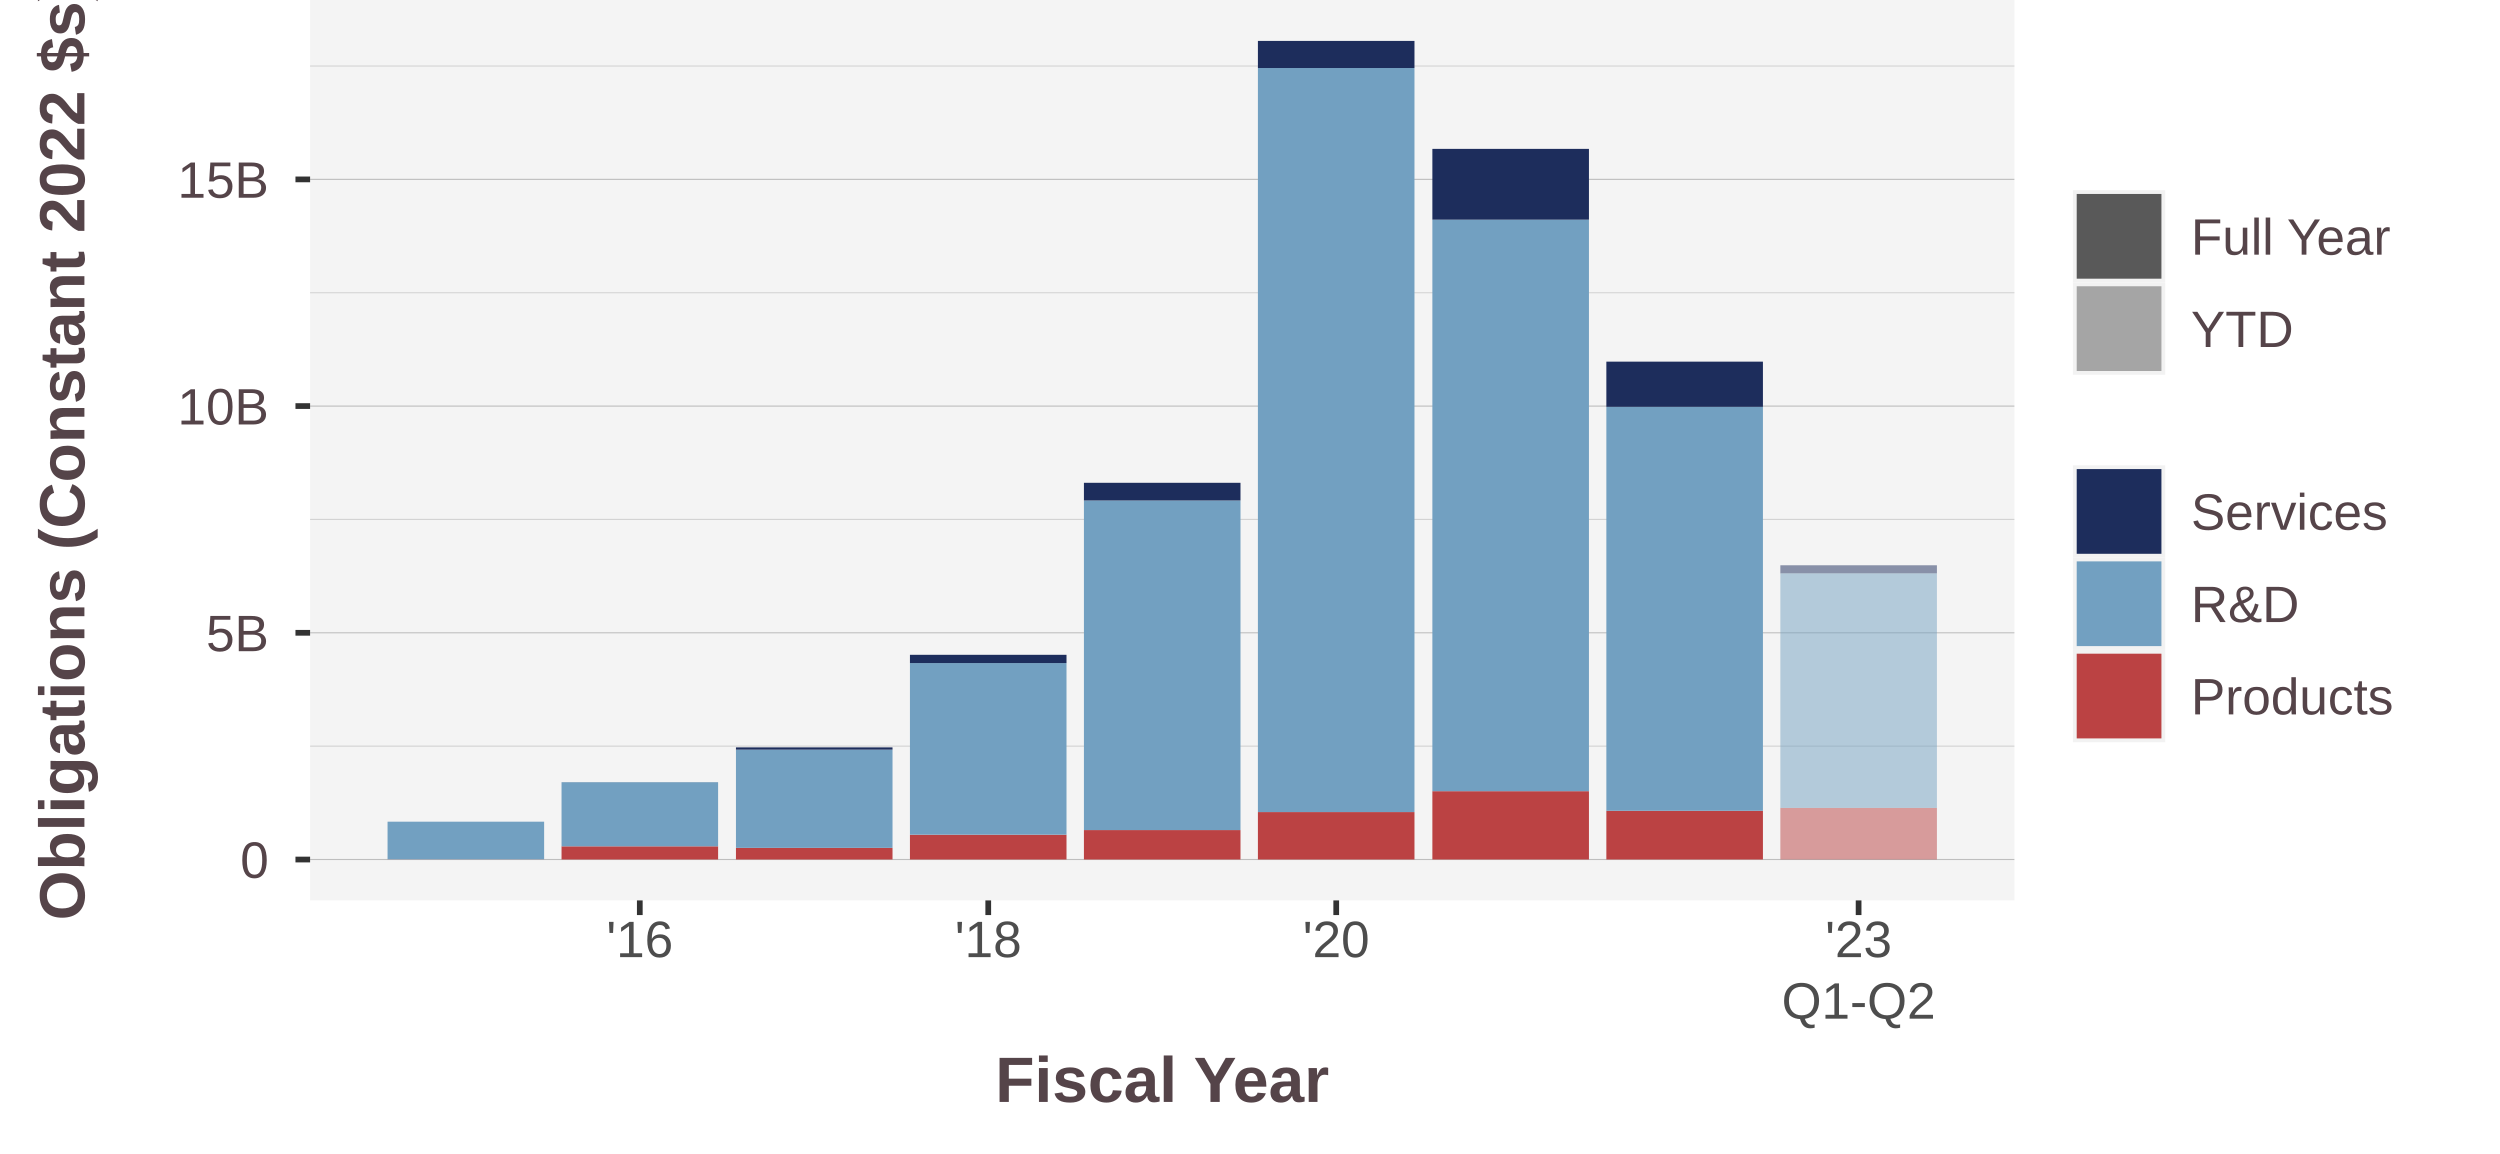
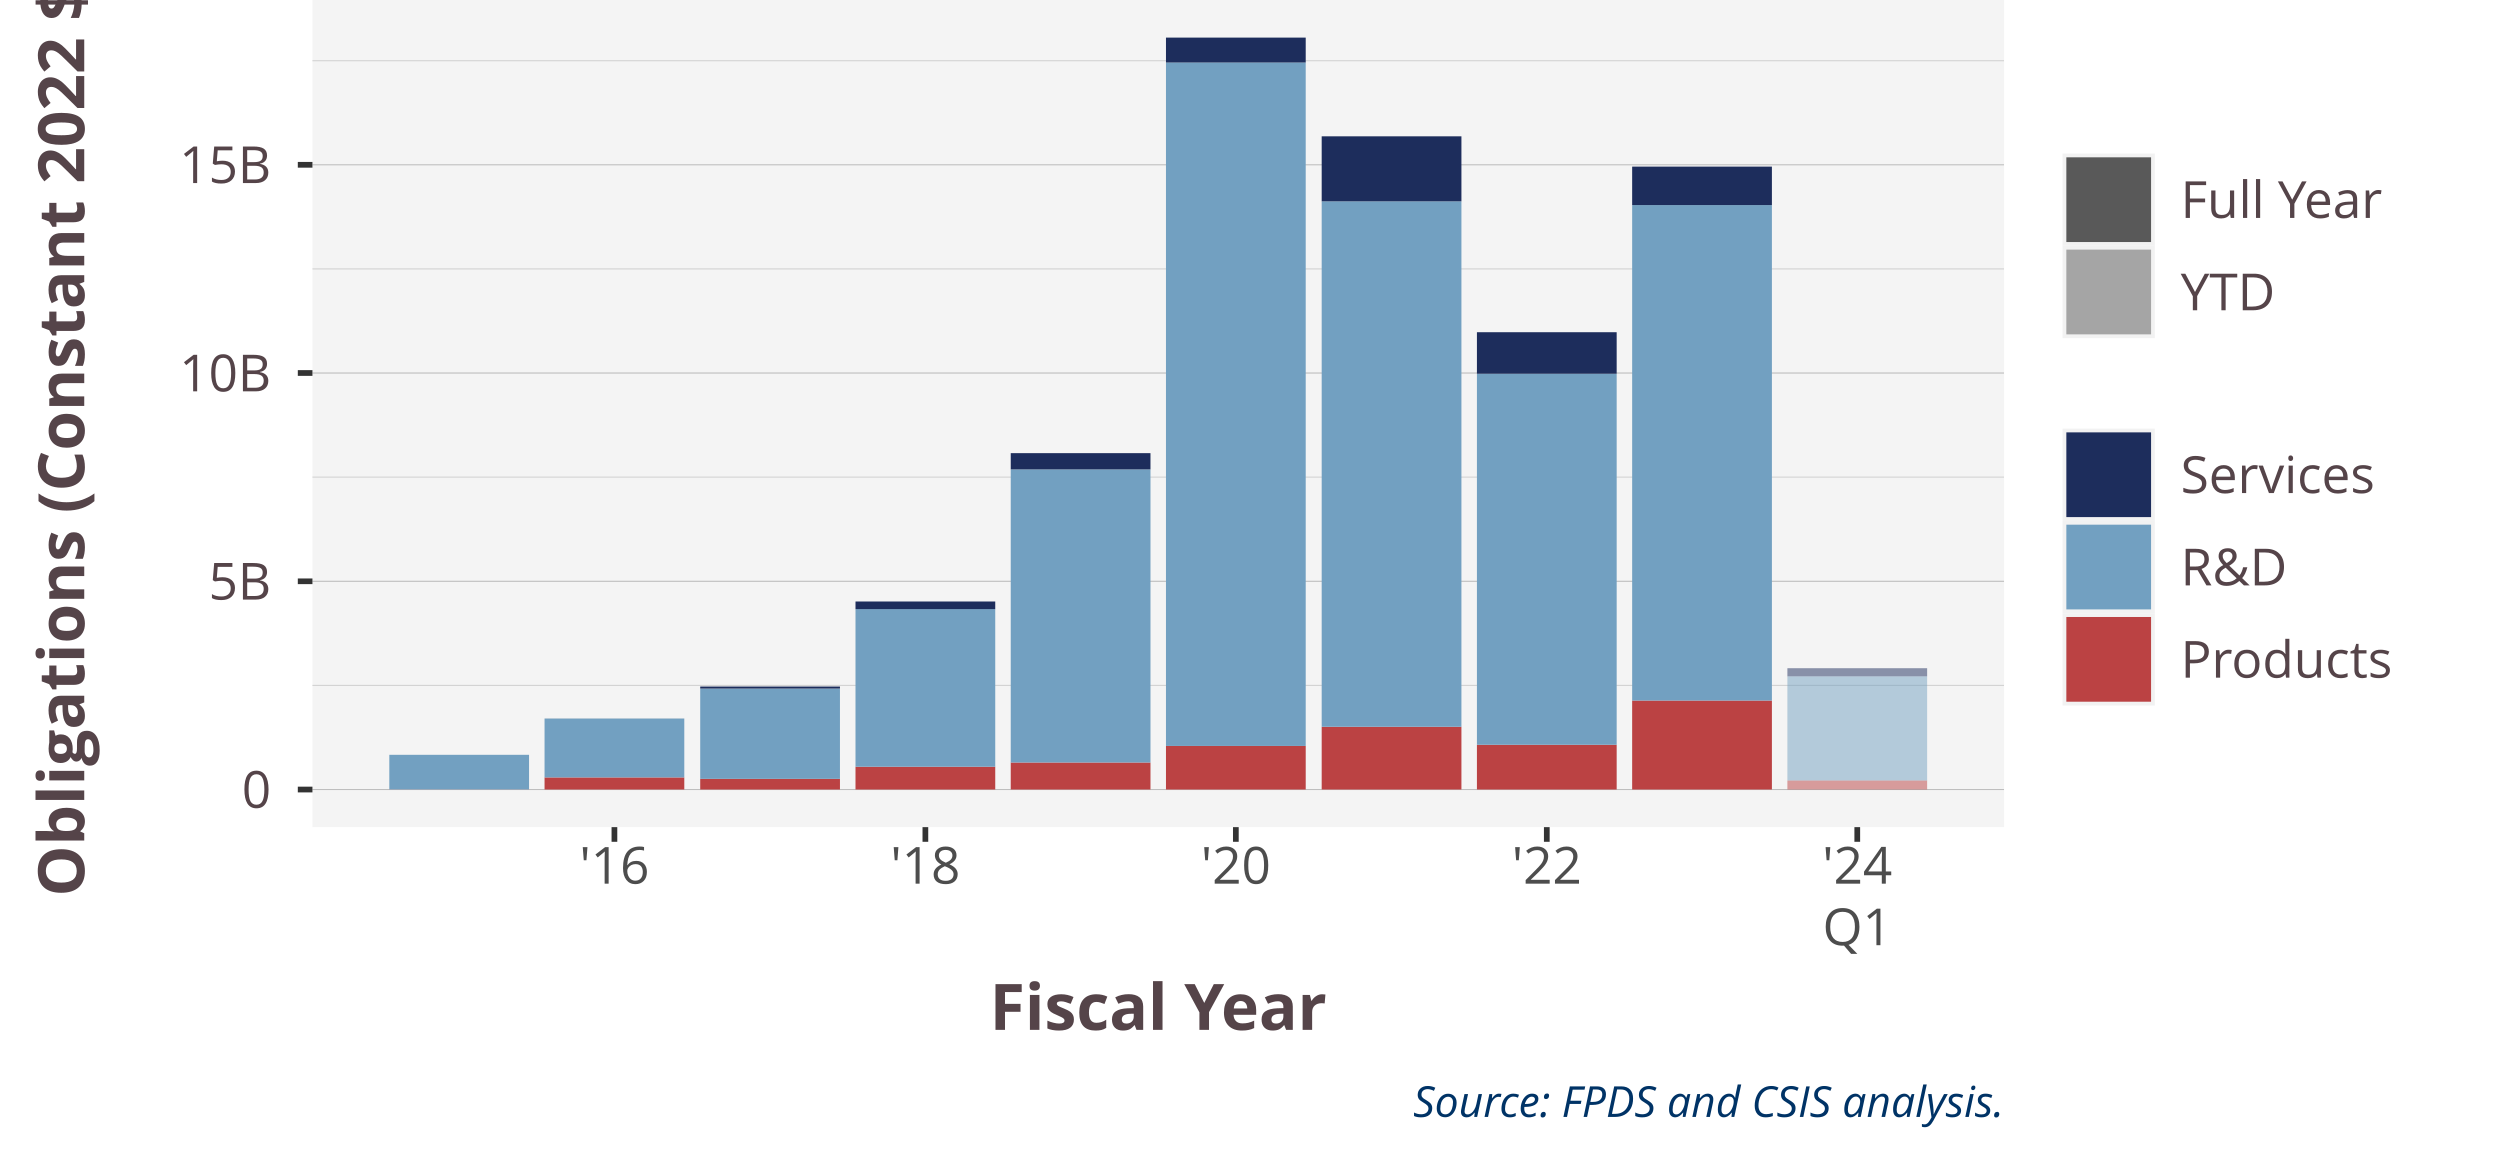
<svg xmlns="http://www.w3.org/2000/svg" class="svglite" width="468.00pt" height="216.00pt" viewBox="0 0 468.00 216.00">
  <defs>
    <style type="text/css">
    .svglite line, .svglite polyline, .svglite polygon, .svglite path, .svglite rect, .svglite circle {
      fill: none;
      stroke: #000000;
      stroke-linecap: round;
      stroke-linejoin: round;
      stroke-miterlimit: 10.00;
    }
    .svglite text {
      white-space: pre;
    }
  </style>
  </defs>
  <rect width="100%" height="100%" style="stroke: none; fill: #FFFFFF;" />
  <defs>
    <clipPath id="cpMC4wMHw0NjguMDB8MC4wMHwyMTYuMDA=">
      <rect x="0.00" y="0.00" width="468.00" height="216.00" />
    </clipPath>
  </defs>
  <g clip-path="url(#cpMC4wMHw0NjguMDB8MC4wMHwyMTYuMDA=)">
    <rect x="0.00" y="-0" width="468.00" height="216.00" style="stroke-width: 1.07; stroke: #FFFFFF; fill: #FFFFFF;" />
  </g>
  <defs>
-     <clipPath id="cpNTguMDV8Mzc3LjA5fDAuMDB8MTY4LjU2">
-       <rect x="58.05" y="0.00" width="319.05" height="168.56" />
+     <clipPath id="cpNTguNDl8Mzc1LjE1fDAuMDB8MTU0Ljg0">
+       <rect x="58.49" y="0.00" width="316.67" height="154.84" />
    </clipPath>
  </defs>
-   <g clip-path="url(#cpNTguMDV8Mzc3LjA5fDAuMDB8MTY4LjU2)">
-     <rect x="58.05" y="0.00" width="319.05" height="168.56" style="stroke-width: 1.07; stroke: none; fill: #F4F4F4;" />
-     <polyline points="58.05,139.68 377.09,139.68 " style="stroke-width: 0.21; stroke: #D3D3D3; stroke-linecap: butt;" />
-     <polyline points="58.05,97.24 377.09,97.24 " style="stroke-width: 0.21; stroke: #D3D3D3; stroke-linecap: butt;" />
-     <polyline points="58.05,54.80 377.09,54.80 " style="stroke-width: 0.21; stroke: #D3D3D3; stroke-linecap: butt;" />
-     <polyline points="58.05,12.36 377.09,12.36 " style="stroke-width: 0.21; stroke: #D3D3D3; stroke-linecap: butt;" />
-     <polyline points="58.05,160.90 377.09,160.90 " style="stroke-width: 0.21; stroke: #BEBEBE; stroke-linecap: butt;" />
-     <polyline points="58.05,118.46 377.09,118.46 " style="stroke-width: 0.21; stroke: #BEBEBE; stroke-linecap: butt;" />
-     <polyline points="58.05,76.02 377.09,76.02 " style="stroke-width: 0.21; stroke: #BEBEBE; stroke-linecap: butt;" />
-     <polyline points="58.05,33.58 377.09,33.58 " style="stroke-width: 0.21; stroke: #BEBEBE; stroke-linecap: butt;" />
-     <rect x="72.55" y="160.88" width="29.31" height="0.020" style="stroke-width: 1.07; stroke: none; stroke-linecap: butt; stroke-linejoin: miter; fill: #BB4243;" />
-     <rect x="105.12" y="158.43" width="29.31" height="2.47" style="stroke-width: 1.07; stroke: none; stroke-linecap: butt; stroke-linejoin: miter; fill: #BB4243;" />
-     <rect x="137.77" y="158.72" width="29.31" height="2.18" style="stroke-width: 1.07; stroke: none; stroke-linecap: butt; stroke-linejoin: miter; fill: #BB4243;" />
-     <rect x="170.34" y="156.26" width="29.31" height="4.64" style="stroke-width: 1.07; stroke: none; stroke-linecap: butt; stroke-linejoin: miter; fill: #BB4243;" />
-     <rect x="202.91" y="155.39" width="29.31" height="5.51" style="stroke-width: 1.07; stroke: none; stroke-linecap: butt; stroke-linejoin: miter; fill: #BB4243;" />
-     <rect x="235.48" y="152.02" width="29.31" height="8.88" style="stroke-width: 1.07; stroke: none; stroke-linecap: butt; stroke-linejoin: miter; fill: #BB4243;" />
-     <rect x="268.14" y="148.11" width="29.31" height="12.79" style="stroke-width: 1.07; stroke: none; stroke-linecap: butt; stroke-linejoin: miter; fill: #BB4243;" />
-     <rect x="300.71" y="151.78" width="29.31" height="9.12" style="stroke-width: 1.07; stroke: none; stroke-linecap: butt; stroke-linejoin: miter; fill: #BB4243;" />
-     <rect x="333.28" y="151.24" width="29.31" height="9.66" style="stroke-width: 1.07; stroke: none; stroke-linecap: butt; stroke-linejoin: miter; fill: #BB4243; fill-opacity: 0.50;" />
-     <rect x="72.55" y="153.82" width="29.31" height="7.05" style="stroke-width: 1.07; stroke: none; stroke-linecap: butt; stroke-linejoin: miter; fill: #72A0C1;" />
-     <rect x="105.12" y="146.44" width="29.31" height="11.99" style="stroke-width: 1.07; stroke: none; stroke-linecap: butt; stroke-linejoin: miter; fill: #72A0C1;" />
-     <rect x="137.77" y="140.33" width="29.31" height="18.39" style="stroke-width: 1.07; stroke: none; stroke-linecap: butt; stroke-linejoin: miter; fill: #72A0C1;" />
-     <rect x="170.34" y="124.13" width="29.31" height="32.12" style="stroke-width: 1.07; stroke: none; stroke-linecap: butt; stroke-linejoin: miter; fill: #72A0C1;" />
-     <rect x="202.91" y="93.69" width="29.31" height="61.70" style="stroke-width: 1.07; stroke: none; stroke-linecap: butt; stroke-linejoin: miter; fill: #72A0C1;" />
-     <rect x="235.48" y="12.73" width="29.31" height="139.29" style="stroke-width: 1.07; stroke: none; stroke-linecap: butt; stroke-linejoin: miter; fill: #72A0C1;" />
-     <rect x="268.14" y="41.11" width="29.31" height="107.00" style="stroke-width: 1.07; stroke: none; stroke-linecap: butt; stroke-linejoin: miter; fill: #72A0C1;" />
-     <rect x="300.71" y="76.17" width="29.31" height="75.61" style="stroke-width: 1.07; stroke: none; stroke-linecap: butt; stroke-linejoin: miter; fill: #72A0C1;" />
-     <rect x="333.28" y="107.33" width="29.31" height="43.91" style="stroke-width: 1.07; stroke: none; stroke-linecap: butt; stroke-linejoin: miter; fill: #72A0C1; fill-opacity: 0.50;" />
-     <rect x="72.55" y="153.82" width="29.31" height="0.00" style="stroke-width: 1.07; stroke: none; stroke-linecap: butt; stroke-linejoin: miter; fill: #1D2D5C;" />
-     <rect x="105.12" y="146.43" width="29.31" height="0.012" style="stroke-width: 1.07; stroke: none; stroke-linecap: butt; stroke-linejoin: miter; fill: #1D2D5C;" />
-     <rect x="137.77" y="139.91" width="29.31" height="0.42" style="stroke-width: 1.07; stroke: none; stroke-linecap: butt; stroke-linejoin: miter; fill: #1D2D5C;" />
-     <rect x="170.34" y="122.58" width="29.31" height="1.55" style="stroke-width: 1.07; stroke: none; stroke-linecap: butt; stroke-linejoin: miter; fill: #1D2D5C;" />
-     <rect x="202.91" y="90.38" width="29.31" height="3.31" style="stroke-width: 1.07; stroke: none; stroke-linecap: butt; stroke-linejoin: miter; fill: #1D2D5C;" />
-     <rect x="235.48" y="7.66" width="29.31" height="5.07" style="stroke-width: 1.07; stroke: none; stroke-linecap: butt; stroke-linejoin: miter; fill: #1D2D5C;" />
-     <rect x="268.14" y="27.87" width="29.31" height="13.25" style="stroke-width: 1.07; stroke: none; stroke-linecap: butt; stroke-linejoin: miter; fill: #1D2D5C;" />
-     <rect x="300.71" y="67.70" width="29.31" height="8.46" style="stroke-width: 1.07; stroke: none; stroke-linecap: butt; stroke-linejoin: miter; fill: #1D2D5C;" />
-     <rect x="333.28" y="105.82" width="29.31" height="1.51" style="stroke-width: 1.07; stroke: none; stroke-linecap: butt; stroke-linejoin: miter; fill: #1D2D5C; fill-opacity: 0.50;" />
+   <g clip-path="url(#cpNTguNDl8Mzc1LjE1fDAuMDB8MTU0Ljg0)">
+     <rect x="58.49" y="-0" width="316.67" height="154.84" style="stroke-width: 1.07; stroke: none; fill: #F4F4F4;" />
+     <polyline points="58.49,128.31 375.15,128.31 " style="stroke-width: 0.21; stroke: #D3D3D3; stroke-linecap: butt;" />
+     <polyline points="58.49,89.32 375.15,89.32 " style="stroke-width: 0.21; stroke: #D3D3D3; stroke-linecap: butt;" />
+     <polyline points="58.49,50.34 375.15,50.34 " style="stroke-width: 0.21; stroke: #D3D3D3; stroke-linecap: butt;" />
+     <polyline points="58.49,11.36 375.15,11.36 " style="stroke-width: 0.21; stroke: #D3D3D3; stroke-linecap: butt;" />
+     <polyline points="58.49,147.80 375.15,147.80 " style="stroke-width: 0.21; stroke: #BEBEBE; stroke-linecap: butt;" />
+     <polyline points="58.49,108.82 375.15,108.82 " style="stroke-width: 0.21; stroke: #BEBEBE; stroke-linecap: butt;" />
+     <polyline points="58.49,69.83 375.15,69.83 " style="stroke-width: 0.21; stroke: #BEBEBE; stroke-linecap: butt;" />
+     <polyline points="58.49,30.85 375.15,30.85 " style="stroke-width: 0.21; stroke: #BEBEBE; stroke-linecap: butt;" />
+     <rect x="72.88" y="147.78" width="26.16" height="0.018" style="stroke-width: 1.07; stroke: none; stroke-linecap: butt; stroke-linejoin: miter; fill: #BB4243;" />
+     <rect x="101.94" y="145.53" width="26.16" height="2.27" style="stroke-width: 1.07; stroke: none; stroke-linecap: butt; stroke-linejoin: miter; fill: #BB4243;" />
+     <rect x="131.08" y="145.80" width="26.16" height="2.00" style="stroke-width: 1.07; stroke: none; stroke-linecap: butt; stroke-linejoin: miter; fill: #BB4243;" />
+     <rect x="160.15" y="143.53" width="26.16" height="4.27" style="stroke-width: 1.07; stroke: none; stroke-linecap: butt; stroke-linejoin: miter; fill: #BB4243;" />
+     <rect x="189.21" y="142.74" width="26.16" height="5.06" style="stroke-width: 1.07; stroke: none; stroke-linecap: butt; stroke-linejoin: miter; fill: #BB4243;" />
+     <rect x="218.27" y="139.64" width="26.16" height="8.16" style="stroke-width: 1.07; stroke: none; stroke-linecap: butt; stroke-linejoin: miter; fill: #BB4243;" />
+     <rect x="247.42" y="136.05" width="26.16" height="11.75" style="stroke-width: 1.07; stroke: none; stroke-linecap: butt; stroke-linejoin: miter; fill: #BB4243;" />
+     <rect x="276.48" y="139.42" width="26.16" height="8.38" style="stroke-width: 1.07; stroke: none; stroke-linecap: butt; stroke-linejoin: miter; fill: #BB4243;" />
+     <rect x="305.54" y="131.14" width="26.16" height="16.66" style="stroke-width: 1.07; stroke: none; stroke-linecap: butt; stroke-linejoin: miter; fill: #BB4243;" />
+     <rect x="334.60" y="146.10" width="26.16" height="1.70" style="stroke-width: 1.07; stroke: none; stroke-linecap: butt; stroke-linejoin: miter; fill: #BB4243; fill-opacity: 0.50;" />
+     <rect x="72.88" y="141.30" width="26.16" height="6.48" style="stroke-width: 1.07; stroke: none; stroke-linecap: butt; stroke-linejoin: miter; fill: #72A0C1;" />
+     <rect x="101.94" y="134.52" width="26.16" height="11.01" style="stroke-width: 1.07; stroke: none; stroke-linecap: butt; stroke-linejoin: miter; fill: #72A0C1;" />
+     <rect x="131.08" y="128.91" width="26.16" height="16.89" style="stroke-width: 1.07; stroke: none; stroke-linecap: butt; stroke-linejoin: miter; fill: #72A0C1;" />
+     <rect x="160.15" y="114.02" width="26.16" height="29.51" style="stroke-width: 1.07; stroke: none; stroke-linecap: butt; stroke-linejoin: miter; fill: #72A0C1;" />
+     <rect x="189.21" y="87.87" width="26.16" height="54.87" style="stroke-width: 1.07; stroke: none; stroke-linecap: butt; stroke-linejoin: miter; fill: #72A0C1;" />
+     <rect x="218.27" y="11.69" width="26.16" height="127.95" style="stroke-width: 1.07; stroke: none; stroke-linecap: butt; stroke-linejoin: miter; fill: #72A0C1;" />
+     <rect x="247.42" y="37.69" width="26.16" height="98.36" style="stroke-width: 1.07; stroke: none; stroke-linecap: butt; stroke-linejoin: miter; fill: #72A0C1;" />
+     <rect x="276.48" y="69.96" width="26.16" height="69.46" style="stroke-width: 1.07; stroke: none; stroke-linecap: butt; stroke-linejoin: miter; fill: #72A0C1;" />
+     <rect x="305.54" y="38.39" width="26.16" height="92.75" style="stroke-width: 1.07; stroke: none; stroke-linecap: butt; stroke-linejoin: miter; fill: #72A0C1;" />
+     <rect x="334.60" y="126.61" width="26.16" height="19.49" style="stroke-width: 1.07; stroke: none; stroke-linecap: butt; stroke-linejoin: miter; fill: #72A0C1; fill-opacity: 0.50;" />
+     <rect x="72.88" y="141.30" width="26.16" height="0.00" style="stroke-width: 1.07; stroke: none; stroke-linecap: butt; stroke-linejoin: miter; fill: #1D2D5C;" />
+     <rect x="101.94" y="134.51" width="26.16" height="0.011" style="stroke-width: 1.07; stroke: none; stroke-linecap: butt; stroke-linejoin: miter; fill: #1D2D5C;" />
+     <rect x="131.08" y="128.52" width="26.16" height="0.38" style="stroke-width: 1.07; stroke: none; stroke-linecap: butt; stroke-linejoin: miter; fill: #1D2D5C;" />
+     <rect x="160.15" y="112.60" width="26.16" height="1.43" style="stroke-width: 1.07; stroke: none; stroke-linecap: butt; stroke-linejoin: miter; fill: #1D2D5C;" />
+     <rect x="189.21" y="84.83" width="26.16" height="3.04" style="stroke-width: 1.07; stroke: none; stroke-linecap: butt; stroke-linejoin: miter; fill: #1D2D5C;" />
+     <rect x="218.27" y="7.04" width="26.16" height="4.66" style="stroke-width: 1.07; stroke: none; stroke-linecap: butt; stroke-linejoin: miter; fill: #1D2D5C;" />
+     <rect x="247.42" y="25.52" width="26.16" height="12.17" style="stroke-width: 1.07; stroke: none; stroke-linecap: butt; stroke-linejoin: miter; fill: #1D2D5C;" />
+     <rect x="276.48" y="62.19" width="26.16" height="7.77" style="stroke-width: 1.07; stroke: none; stroke-linecap: butt; stroke-linejoin: miter; fill: #1D2D5C;" />
+     <rect x="305.54" y="31.19" width="26.16" height="7.20" style="stroke-width: 1.07; stroke: none; stroke-linecap: butt; stroke-linejoin: miter; fill: #1D2D5C;" />
+     <rect x="334.60" y="125.09" width="26.16" height="1.52" style="stroke-width: 1.07; stroke: none; stroke-linecap: butt; stroke-linejoin: miter; fill: #1D2D5C; fill-opacity: 0.50;" />
  </g>
  <g clip-path="url(#cpMC4wMHw0NjguMDB8MC4wMHwyMTYuMDA=)">
-     <text x="50.32" y="164.33" text-anchor="end" style="font-size: 9.60px;fill: #554449; font-family: &quot;Arial&quot;;" textLength="5.34px" lengthAdjust="spacingAndGlyphs">0</text>
-     <text x="50.32" y="121.90" text-anchor="end" style="font-size: 9.60px;fill: #554449; font-family: &quot;Arial&quot;;" textLength="11.73px" lengthAdjust="spacingAndGlyphs">5B</text>
-     <text x="50.32" y="79.46" text-anchor="end" style="font-size: 9.60px;fill: #554449; font-family: &quot;Arial&quot;;" textLength="17.06px" lengthAdjust="spacingAndGlyphs">10B</text>
-     <text x="50.32" y="37.02" text-anchor="end" style="font-size: 9.60px;fill: #554449; font-family: &quot;Arial&quot;;" textLength="17.06px" lengthAdjust="spacingAndGlyphs">15B</text>
-     <polyline points="55.31,160.90 58.05,160.90 " style="stroke-width: 1.07; stroke: #333333; stroke-linecap: butt;" />
-     <polyline points="55.31,118.46 58.05,118.46 " style="stroke-width: 1.07; stroke: #333333; stroke-linecap: butt;" />
-     <polyline points="55.31,76.02 58.05,76.02 " style="stroke-width: 1.07; stroke: #333333; stroke-linecap: butt;" />
-     <polyline points="55.31,33.58 58.05,33.58 " style="stroke-width: 1.07; stroke: #333333; stroke-linecap: butt;" />
-     <polyline points="119.77,171.30 119.77,168.56 " style="stroke-width: 1.07; stroke: #333333; stroke-linecap: butt;" />
-     <polyline points="185.00,171.30 185.00,168.56 " style="stroke-width: 1.07; stroke: #333333; stroke-linecap: butt;" />
-     <polyline points="250.14,171.30 250.14,168.56 " style="stroke-width: 1.07; stroke: #333333; stroke-linecap: butt;" />
-     <polyline points="347.93,171.30 347.93,168.56 " style="stroke-width: 1.07; stroke: #333333; stroke-linecap: butt;" />
-     <text x="119.77" y="179.17" text-anchor="middle" style="font-size: 9.60px;fill: #4D4D4D; font-family: &quot;Arial&quot;;" textLength="12.50px" lengthAdjust="spacingAndGlyphs">'16</text>
-     <text x="185.00" y="179.17" text-anchor="middle" style="font-size: 9.60px;fill: #4D4D4D; font-family: &quot;Arial&quot;;" textLength="12.50px" lengthAdjust="spacingAndGlyphs">'18</text>
-     <text x="250.14" y="179.17" text-anchor="middle" style="font-size: 9.60px;fill: #4D4D4D; font-family: &quot;Arial&quot;;" textLength="12.50px" lengthAdjust="spacingAndGlyphs">'20</text>
-     <text x="347.93" y="179.17" text-anchor="middle" style="font-size: 9.60px;fill: #4D4D4D; font-family: &quot;Arial&quot;;" textLength="12.50px" lengthAdjust="spacingAndGlyphs">'23</text>
-     <text x="347.93" y="190.69" text-anchor="middle" style="font-size: 9.60px;fill: #4D4D4D; font-family: &quot;Arial&quot;;" textLength="28.79px" lengthAdjust="spacingAndGlyphs">Q1-Q2</text>
-     <text x="217.57" y="206.28" text-anchor="middle" style="font-size: 12.00px; font-weight: bold;fill: #554449; font-family: &quot;Arial&quot;;" textLength="62.50px" lengthAdjust="spacingAndGlyphs">Fiscal Year</text>
-     <text transform="translate(15.80,84.28) rotate(-90)" text-anchor="middle" style="font-size: 12.00px; font-weight: bold;fill: #554449; font-family: &quot;Arial&quot;;" textLength="176.04px" lengthAdjust="spacingAndGlyphs">Obligations (Constant 2022 $s)</text>
-     <rect x="388.05" y="29.62" width="61.43" height="40.54" style="stroke-width: 1.07; stroke: none; fill: #FFFFFF;" />
-     <rect x="388.05" y="35.60" width="17.28" height="17.28" style="stroke-width: 1.07; stroke: none; fill: #F2F2F2;" />
-     <rect x="388.76" y="36.31" width="15.86" height="15.86" style="stroke-width: 1.07; stroke: none; stroke-linecap: butt; stroke-linejoin: miter; fill: #595959;" />
-     <rect x="388.05" y="52.88" width="17.28" height="17.28" style="stroke-width: 1.07; stroke: none; fill: #F2F2F2;" />
-     <rect x="388.76" y="53.59" width="15.86" height="15.86" style="stroke-width: 1.07; stroke: none; stroke-linecap: butt; stroke-linejoin: miter; fill: #595959; fill-opacity: 0.50;" />
-     <text x="410.16" y="47.68" style="font-size: 9.60px;fill: #554449; font-family: &quot;Arial&quot;;" textLength="37.33px" lengthAdjust="spacingAndGlyphs">Full Year</text>
-     <text x="410.16" y="64.96" style="font-size: 9.60px;fill: #554449; font-family: &quot;Arial&quot;;" textLength="19.18px" lengthAdjust="spacingAndGlyphs">YTD</text>
-     <rect x="388.05" y="81.12" width="61.95" height="57.82" style="stroke-width: 1.07; stroke: none; fill: #FFFFFF;" />
-     <rect x="388.05" y="87.10" width="17.28" height="17.28" style="stroke-width: 1.07; stroke: none; fill: #F2F2F2;" />
-     <rect x="388.76" y="87.81" width="15.86" height="15.86" style="stroke-width: 1.07; stroke: none; stroke-linecap: butt; stroke-linejoin: miter; fill: #1D2D5C;" />
-     <rect x="388.05" y="104.38" width="17.28" height="17.28" style="stroke-width: 1.07; stroke: none; fill: #F2F2F2;" />
-     <rect x="388.76" y="105.09" width="15.86" height="15.86" style="stroke-width: 1.07; stroke: none; stroke-linecap: butt; stroke-linejoin: miter; fill: #72A0C1;" />
-     <rect x="388.05" y="121.66" width="17.28" height="17.28" style="stroke-width: 1.07; stroke: none; fill: #F2F2F2;" />
-     <rect x="388.76" y="122.37" width="15.86" height="15.86" style="stroke-width: 1.07; stroke: none; stroke-linecap: butt; stroke-linejoin: miter; fill: #BB4243;" />
-     <text x="410.16" y="99.17" style="font-size: 9.60px;fill: #554449; font-family: &quot;Arial&quot;;" textLength="36.78px" lengthAdjust="spacingAndGlyphs">Services</text>
-     <text x="410.16" y="116.45" style="font-size: 9.60px;fill: #554449; font-family: &quot;Arial&quot;;" textLength="20.25px" lengthAdjust="spacingAndGlyphs">R&amp;D</text>
-     <text x="410.16" y="133.73" style="font-size: 9.60px;fill: #554449; font-family: &quot;Arial&quot;;" textLength="37.85px" lengthAdjust="spacingAndGlyphs">Products</text>
+     <text x="50.76" y="151.22" text-anchor="end" style="font-size: 9.60px;fill: #554449; font-family: &quot;Open Sans&quot;;" textLength="5.49px" lengthAdjust="spacingAndGlyphs">0</text>
+     <text x="50.76" y="112.24" text-anchor="end" style="font-size: 9.60px;fill: #554449; font-family: &quot;Open Sans&quot;;" textLength="11.68px" lengthAdjust="spacingAndGlyphs">5B</text>
+     <text x="50.76" y="73.26" text-anchor="end" style="font-size: 9.60px;fill: #554449; font-family: &quot;Open Sans&quot;;" textLength="17.16px" lengthAdjust="spacingAndGlyphs">10B</text>
+     <text x="50.76" y="34.27" text-anchor="end" style="font-size: 9.60px;fill: #554449; font-family: &quot;Open Sans&quot;;" textLength="17.16px" lengthAdjust="spacingAndGlyphs">15B</text>
+     <polyline points="55.75,147.80 58.49,147.80 " style="stroke-width: 1.07; stroke: #333333; stroke-linecap: butt;" />
+     <polyline points="55.75,108.82 58.49,108.82 " style="stroke-width: 1.07; stroke: #333333; stroke-linecap: butt;" />
+     <polyline points="55.75,69.83 58.49,69.83 " style="stroke-width: 1.07; stroke: #333333; stroke-linecap: butt;" />
+     <polyline points="55.75,30.85 58.49,30.85 " style="stroke-width: 1.07; stroke: #333333; stroke-linecap: butt;" />
+     <polyline points="115.02,157.58 115.02,154.84 " style="stroke-width: 1.07; stroke: #333333; stroke-linecap: butt;" />
+     <polyline points="173.23,157.58 173.23,154.84 " style="stroke-width: 1.07; stroke: #333333; stroke-linecap: butt;" />
+     <polyline points="231.35,157.58 231.35,154.84 " style="stroke-width: 1.07; stroke: #333333; stroke-linecap: butt;" />
+     <polyline points="289.56,157.58 289.56,154.84 " style="stroke-width: 1.07; stroke: #333333; stroke-linecap: butt;" />
+     <polyline points="347.68,157.58 347.68,154.84 " style="stroke-width: 1.07; stroke: #333333; stroke-linecap: butt;" />
+     <text x="115.02" y="165.42" text-anchor="middle" style="font-size: 9.60px;fill: #4D4D4D; font-family: &quot;Open Sans&quot;;" textLength="13.08px" lengthAdjust="spacingAndGlyphs">'16</text>
+     <text x="173.23" y="165.42" text-anchor="middle" style="font-size: 9.60px;fill: #4D4D4D; font-family: &quot;Open Sans&quot;;" textLength="13.08px" lengthAdjust="spacingAndGlyphs">'18</text>
+     <text x="231.35" y="165.42" text-anchor="middle" style="font-size: 9.60px;fill: #4D4D4D; font-family: &quot;Open Sans&quot;;" textLength="13.08px" lengthAdjust="spacingAndGlyphs">'20</text>
+     <text x="289.56" y="165.42" text-anchor="middle" style="font-size: 9.60px;fill: #4D4D4D; font-family: &quot;Open Sans&quot;;" textLength="13.08px" lengthAdjust="spacingAndGlyphs">'22</text>
+     <text x="347.68" y="165.42" text-anchor="middle" style="font-size: 9.60px;fill: #4D4D4D; font-family: &quot;Open Sans&quot;;" textLength="13.08px" lengthAdjust="spacingAndGlyphs">'24</text>
+     <text x="347.68" y="176.94" text-anchor="middle" style="font-size: 9.60px;fill: #4D4D4D; font-family: &quot;Open Sans&quot;;" textLength="12.95px" lengthAdjust="spacingAndGlyphs">Q1</text>
+     <text x="216.82" y="192.80" text-anchor="middle" style="font-size: 12.00px; font-weight: bold;fill: #554449; font-family: &quot;Open Sans&quot;;" textLength="63.71px" lengthAdjust="spacingAndGlyphs">Fiscal Year</text>
+     <text transform="translate(15.77,77.42) rotate(-90)" text-anchor="middle" style="font-size: 12.00px; font-weight: bold;fill: #554449; font-family: &quot;Open Sans&quot;;" textLength="180.95px" lengthAdjust="spacingAndGlyphs">Obligations (Constant 2022 $s)</text>
+     <rect x="386.11" y="22.76" width="62.25" height="40.54" style="stroke-width: 1.07; stroke: none; fill: #FFFFFF;" />
+     <rect x="386.11" y="28.74" width="17.28" height="17.28" style="stroke-width: 1.07; stroke: none; fill: #F2F2F2;" />
+     <rect x="386.82" y="29.45" width="15.86" height="15.86" style="stroke-width: 1.07; stroke: none; stroke-linecap: butt; stroke-linejoin: miter; fill: #595959;" />
+     <rect x="386.11" y="46.02" width="17.28" height="17.28" style="stroke-width: 1.07; stroke: none; fill: #F2F2F2;" />
+     <rect x="386.82" y="46.73" width="15.86" height="15.86" style="stroke-width: 1.07; stroke: none; stroke-linecap: butt; stroke-linejoin: miter; fill: #595959; fill-opacity: 0.50;" />
+     <text x="408.22" y="40.80" style="font-size: 9.60px;fill: #554449; font-family: &quot;Open Sans&quot;;" textLength="38.15px" lengthAdjust="spacingAndGlyphs">Full Year</text>
+     <text x="408.22" y="58.08" style="font-size: 9.60px;fill: #554449; font-family: &quot;Open Sans&quot;;" textLength="17.60px" lengthAdjust="spacingAndGlyphs">YTD</text>
+     <rect x="386.11" y="74.26" width="63.89" height="57.82" style="stroke-width: 1.07; stroke: none; fill: #FFFFFF;" />
+     <rect x="386.11" y="80.24" width="17.28" height="17.28" style="stroke-width: 1.07; stroke: none; fill: #F2F2F2;" />
+     <rect x="386.82" y="80.94" width="15.86" height="15.86" style="stroke-width: 1.07; stroke: none; stroke-linecap: butt; stroke-linejoin: miter; fill: #1D2D5C;" />
+     <rect x="386.11" y="97.52" width="17.28" height="17.28" style="stroke-width: 1.07; stroke: none; fill: #F2F2F2;" />
+     <rect x="386.82" y="98.22" width="15.86" height="15.86" style="stroke-width: 1.07; stroke: none; stroke-linecap: butt; stroke-linejoin: miter; fill: #72A0C1;" />
+     <rect x="386.11" y="114.80" width="17.28" height="17.28" style="stroke-width: 1.07; stroke: none; fill: #F2F2F2;" />
+     <rect x="386.82" y="115.50" width="15.86" height="15.86" style="stroke-width: 1.07; stroke: none; stroke-linecap: butt; stroke-linejoin: miter; fill: #BB4243;" />
+     <text x="408.22" y="92.30" style="font-size: 9.60px;fill: #554449; font-family: &quot;Open Sans&quot;;" textLength="36.32px" lengthAdjust="spacingAndGlyphs">Services</text>
+     <text x="408.22" y="109.58" style="font-size: 9.60px;fill: #554449; font-family: &quot;Open Sans&quot;;" textLength="19.86px" lengthAdjust="spacingAndGlyphs">R&amp;D</text>
+     <text x="408.22" y="126.86" style="font-size: 9.60px;fill: #554449; font-family: &quot;Open Sans&quot;;" textLength="39.79px" lengthAdjust="spacingAndGlyphs">Products</text>
+     <text x="375.15" y="209.09" text-anchor="end" style="font-size: 8.00px; font-style: italic;fill: #003366; font-family: &quot;Open Sans&quot;;" textLength="110.92px" lengthAdjust="spacingAndGlyphs">Source: FPDS and CSIS analysis.</text>
  </g>
</svg>
